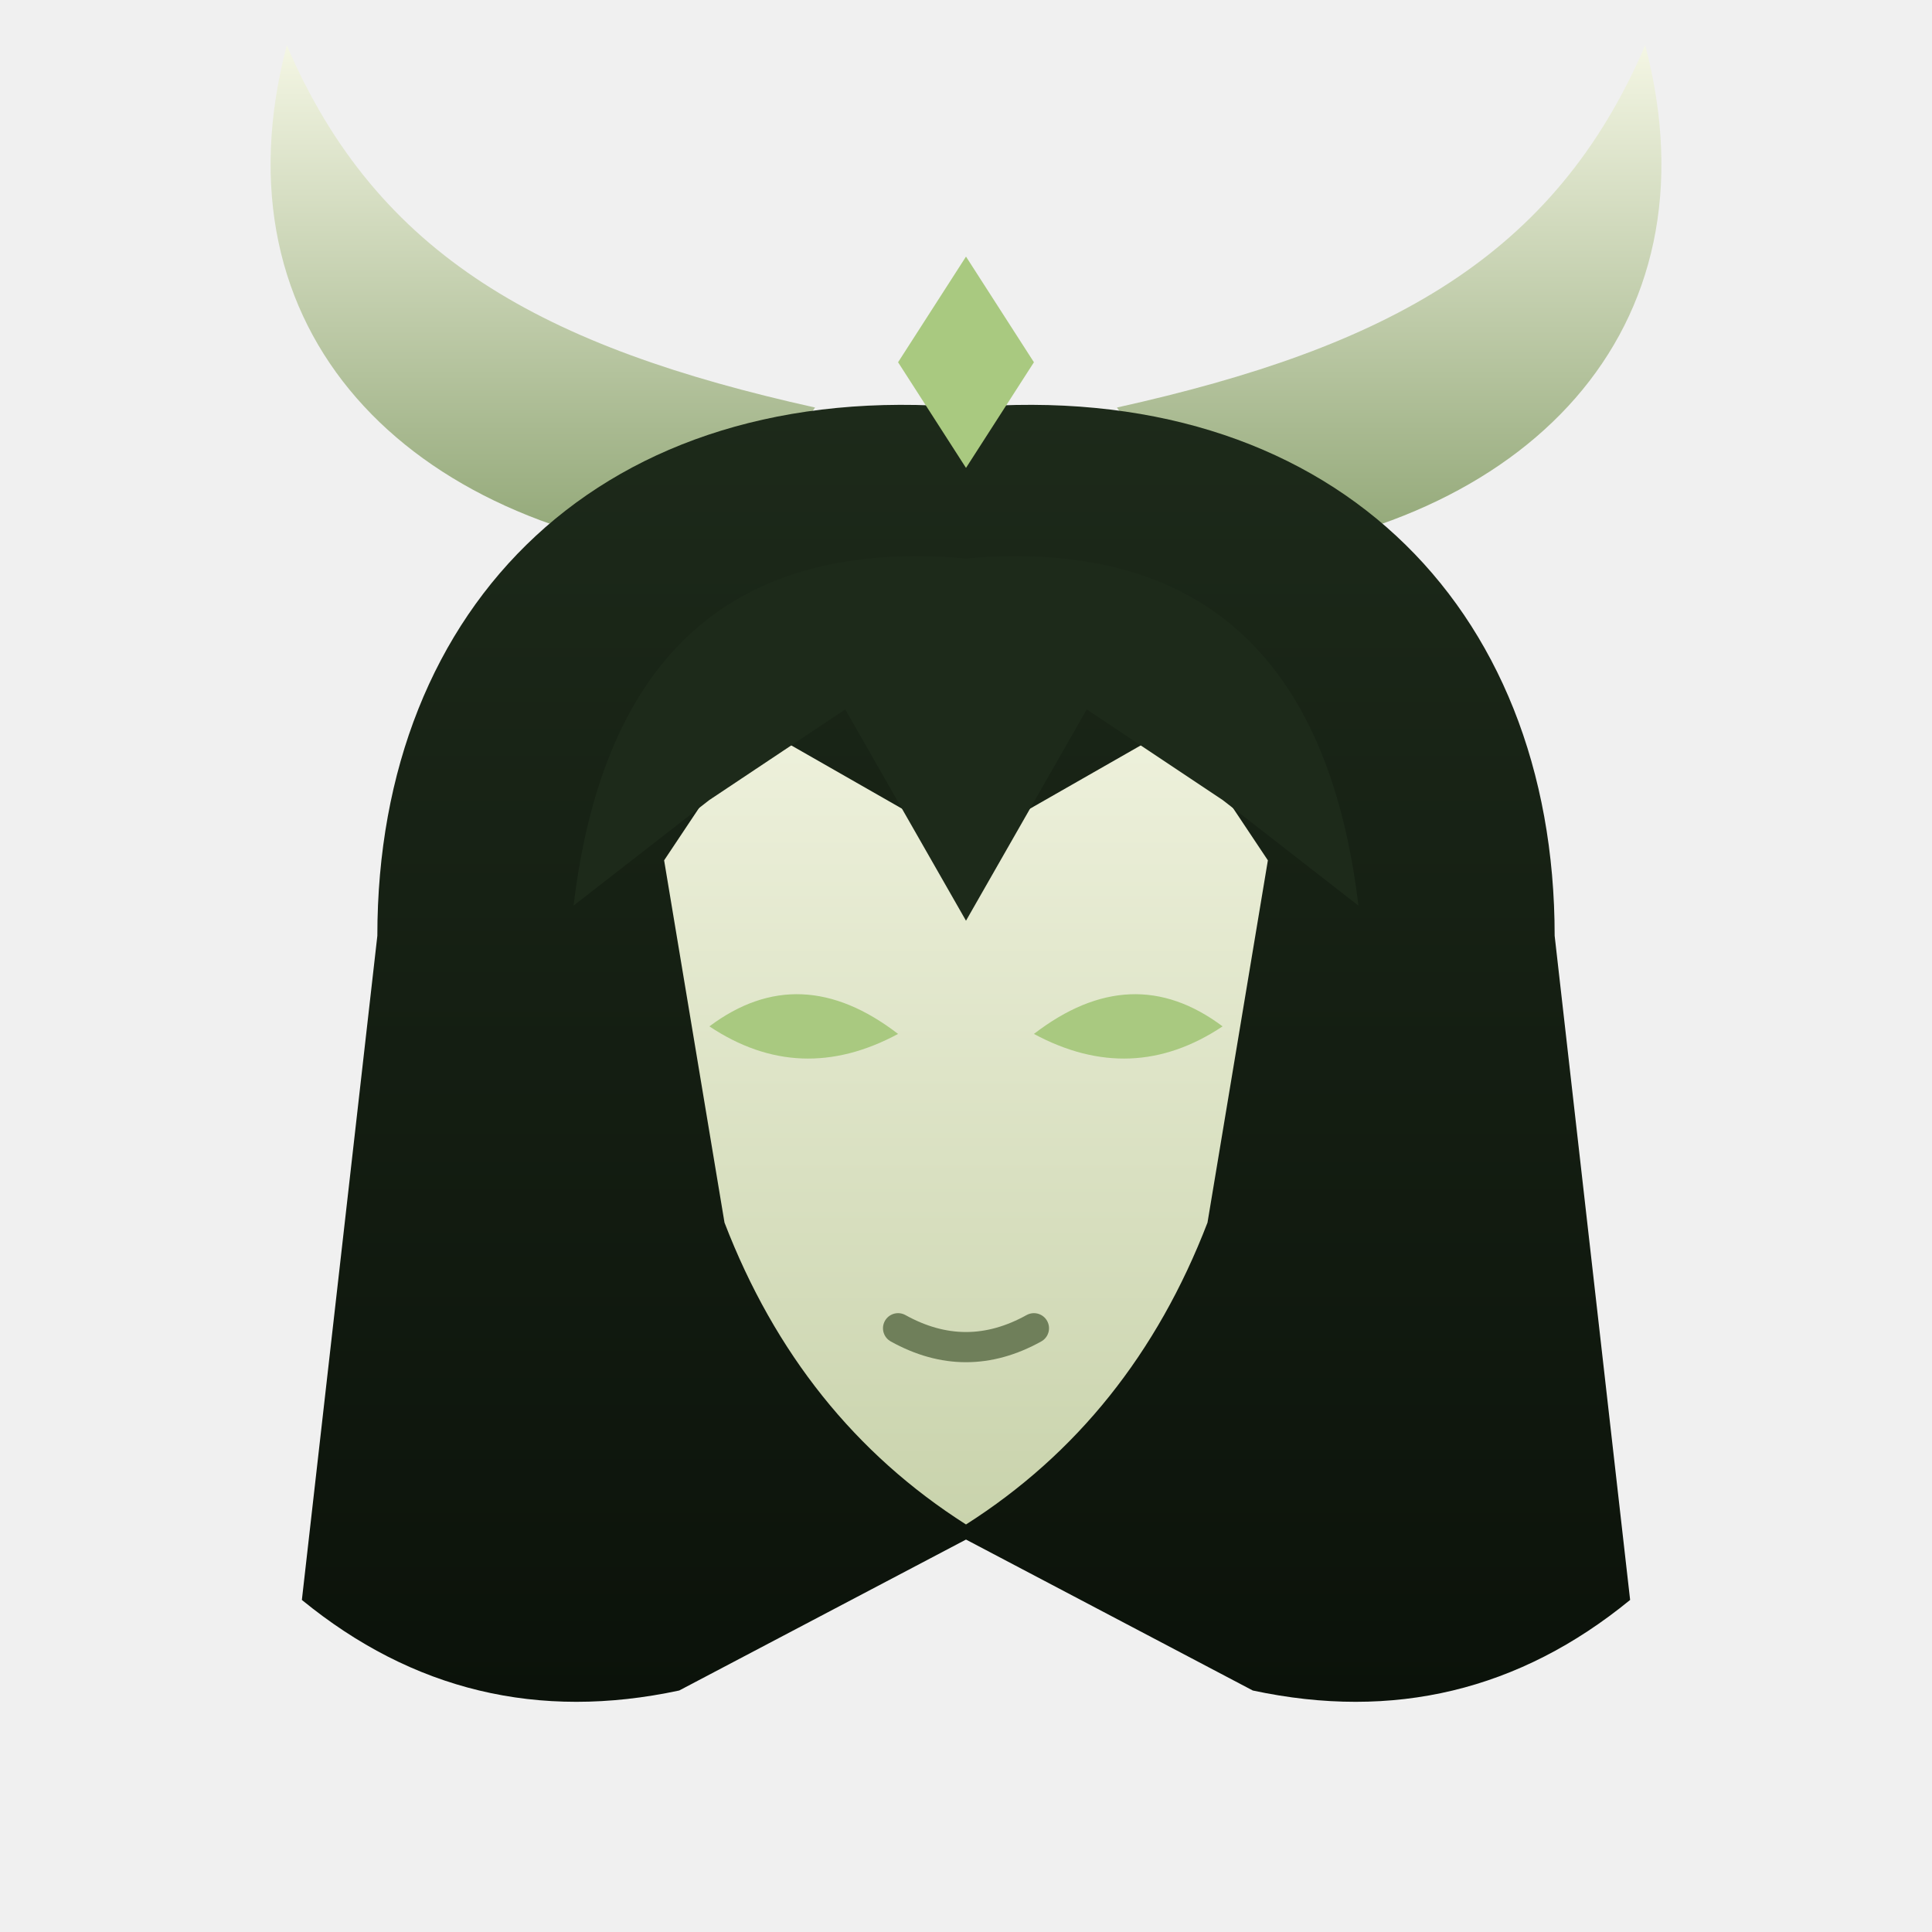
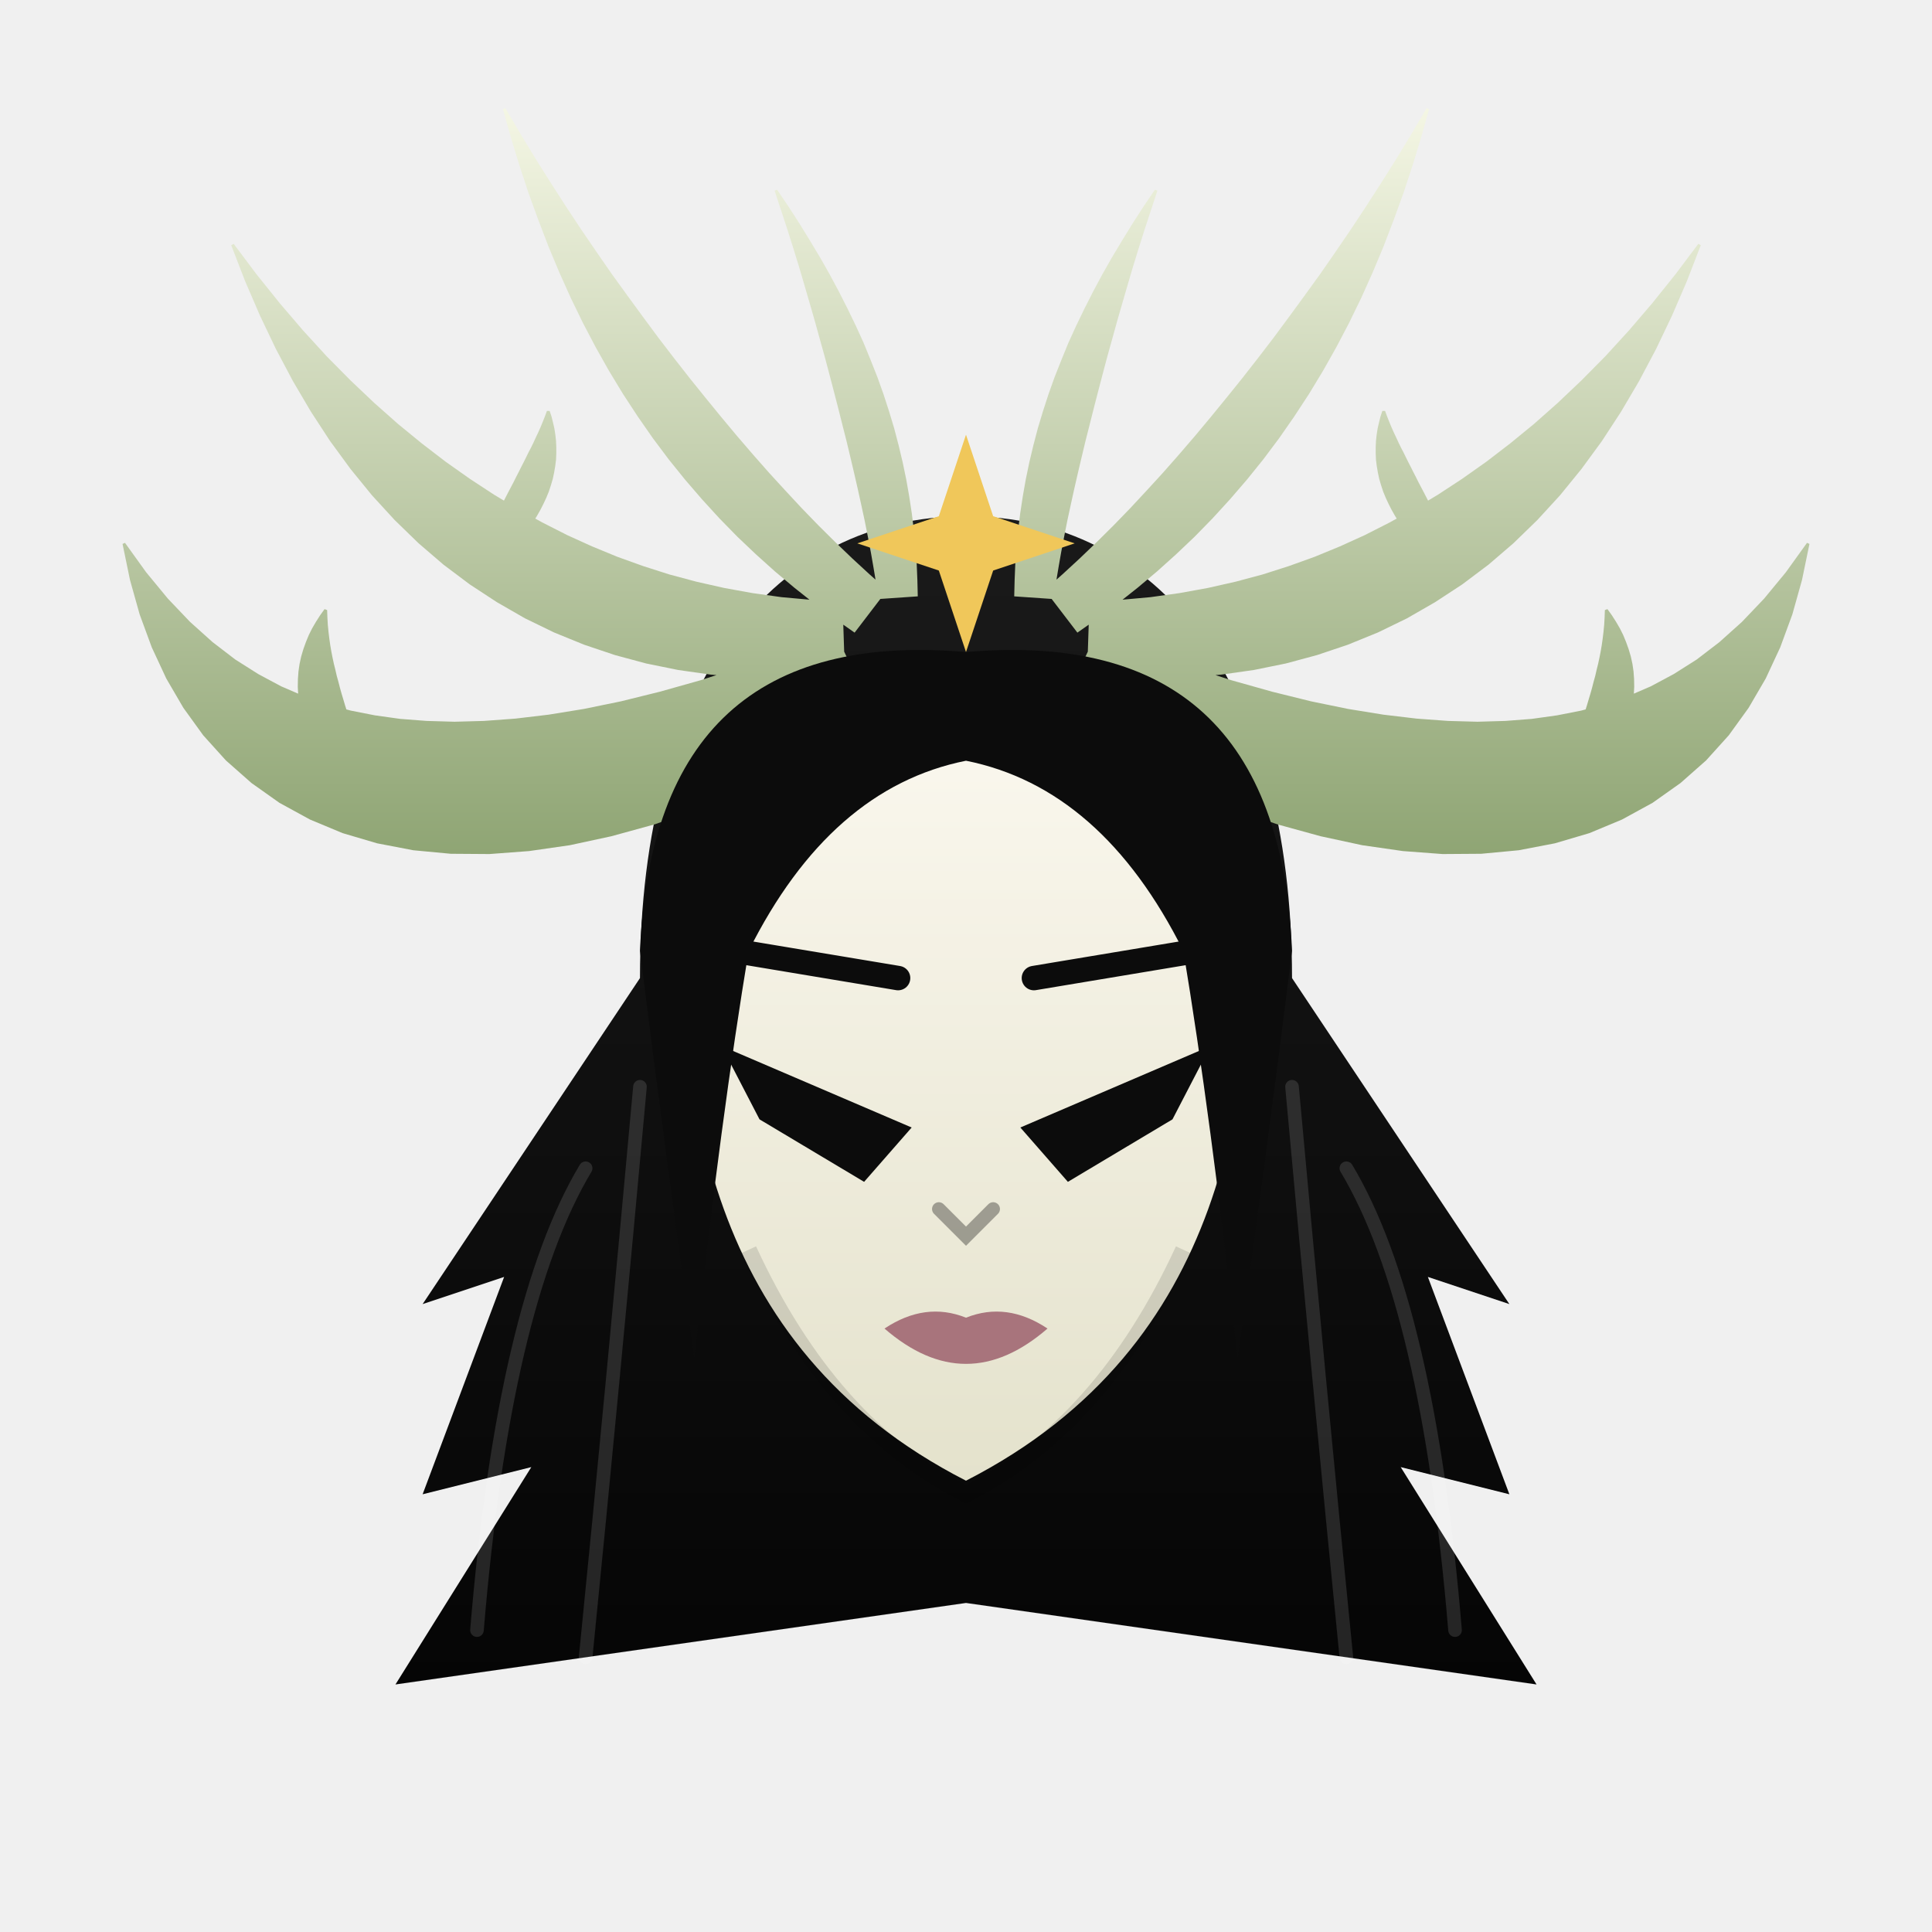
<svg xmlns="http://www.w3.org/2000/svg" viewBox="0 0 128 128">
  <defs>
-     <linearGradient id="horn" x1="0" y1="0" x2="0" y2="1">
-       <stop offset="0" stop-color="#f4f6e4" />
+     <linearGradient id="hornG" x2="0" y2="1">
+       <stop stop-color="#f4f6e4" />
      <stop offset="1" stop-color="#8fa574" />
    </linearGradient>
-     <linearGradient id="hair" x1="0" y1="0" x2="0" y2="1">
-       <stop offset="0" stop-color="#1d2a1a" />
-       <stop offset="1" stop-color="#0b120a" />
+     <linearGradient id="hairG" x2="0" y2="1">
+       <stop stop-color="#1a1a1a" />
+       <stop offset="1" stop-color="#050505" />
    </linearGradient>
-     <linearGradient id="skin" x1="0" y1="0" x2="0" y2="1">
-       <stop offset="0" stop-color="#eef1dc" />
-       <stop offset="1" stop-color="#c9d3ac" />
+     <linearGradient id="skinG" x2="0" y2="1">
+       <stop stop-color="#fbf8ef" />
+       <stop offset="1" stop-color="#e4e2cc" />
    </linearGradient>
  </defs>
-   <path fill="url(#horn)" d="M47 37C27 35 14 22 19 3 25 17 36 23 54 27Z" />
-   <path fill="url(#horn)" d="M81 37C101 35 114 22 109 3 103 17 92 23 74 27Z" />
-   <path fill="url(#hair)" d="M64 27C40 25 25 40 25 62L20 106Q31 115 45 112L64 102 83 112Q97 115 108 106L103 62C103 40 88 25 64 27Z" />
-   <path fill="url(#skin)" d="M44 57 50 48 64 56 78 48 84 57 80 81Q75 94 64 101 53 94 48 81Z" />
-   <path fill="#1d2a1a" d="M38 60Q41 35 64 37 87 35 90 60L81 53 72 47 64 61 56 47 47 53Z" />
-   <path fill="#a9c980" d="M47 68Q53 63.5 59.5 68.5 53 72 47 68Z" />
-   <path fill="#a9c980" d="M81 68Q75 63.5 68.5 68.5 75 72 81 68Z" />
-   <path fill="none" stroke="#6f7f5a" stroke-width="2" stroke-linecap="round" d="M59.5 88Q64 90.5 68.5 88" />
-   <path fill="#a9c980" d="M64 17 68.5 24 64 31 59.5 24Z" />
+   <g transform="translate(6.4 9) scale(0.9)">
+     <path fill="url(#hairG)" d="M64 28C50 28 40 40 40 62L24 86 30 84 24 100 32 98 22 114 64 108 106 114 96 98 104 100 98 84 104 86 88 62C88 40 78 28 64 28Z" />
+     <path fill="none" stroke="#fff" stroke-opacity="0.125" stroke-width="1" stroke-linecap="round" d="M36 76Q30 86 28 110M40 70Q38 92 36 112M88 70Q90 92 92 112M92 76Q98 86 100 110" />
+     <path fill="url(#hornG)" d="M54.34 36.52 50.92 37.87 47.63 39.05 44.48 40.07 41.46 40.92 38.59 41.63 35.86 42.19 33.27 42.61 30.83 42.9 28.52 43.07 26.35 43.13 24.29 43.07 22.35 42.92 20.49 42.66 18.71 42.31 16.98 41.84 15.27 41.25 13.58 40.52 11.9 39.62 10.21 38.55 8.54 37.27 6.88 35.78 5.25 34.07 3.65 32.13 2.09 29.96 1.91 30.04 2.46 32.7 3.17 35.23 4.06 37.65 5.13 39.95 6.39 42.11 7.85 44.13 9.52 45.98 11.4 47.64 13.46 49.1 15.71 50.33 18.11 51.33 20.65 52.08 23.31 52.59 26.07 52.85 28.92 52.87 31.84 52.65 34.83 52.22 37.89 51.56 41.02 50.7 44.21 49.63 47.46 48.37 50.79 46.92 54.18 45.29 57.66 43.48ZM19.96 46.15 19.71 45.65 19.48 45.16 19.27 44.67 19.08 44.19 18.9 43.72 18.73 43.26 18.57 42.8 18.43 42.36 18.29 41.92 18.16 41.48 18.03 41.05 17.91 40.62 17.8 40.19 17.68 39.76 17.58 39.32 17.47 38.88 17.37 38.42 17.28 37.96 17.2 37.49 17.13 37.0 17.07 36.5 17.02 35.98 16.99 35.45 16.97 34.91 16.78 34.84 16.45 35.3 16.15 35.77 15.87 36.25 15.62 36.75 15.41 37.26 15.22 37.79 15.06 38.33 14.94 38.88 14.86 39.43 14.82 39.99 14.81 40.56 14.84 41.13 14.9 41.7 15.01 42.27 15.15 42.83 15.32 43.39 15.53 43.95 15.77 44.49 16.04 45.03 16.34 45.56 16.67 46.08 17.02 46.59 17.4 47.1 17.79 47.6ZM54.91 34.28 52.64 34.16 50.43 33.96 48.28 33.66 46.19 33.28 44.15 32.82 42.17 32.29 40.23 31.67 38.34 30.99 36.47 30.22 34.64 29.39 32.83 28.47 31.03 27.48 29.25 26.41 27.48 25.25 25.71 24.0 23.95 22.65 22.19 21.21 20.44 19.66 18.69 18.0 16.94 16.23 15.21 14.34 13.49 12.33 11.78 10.2 10.09 7.95 9.91 8.05 10.93 10.69 12.03 13.24 13.2 15.69 14.45 18.05 15.78 20.31 17.19 22.47 18.69 24.52 20.27 26.46 21.94 28.28 23.7 29.99 25.54 31.57 27.47 33.02 29.47 34.33 31.54 35.52 33.68 36.56 35.89 37.46 38.15 38.22 40.45 38.84 42.81 39.32 45.2 39.66 47.63 39.87 50.09 39.94 52.58 39.89 55.09 39.72ZM30.09 30.92 30.47 30.52 30.84 30.11 31.19 29.7 31.52 29.28 31.84 28.86 32.13 28.43 32.41 27.99 32.66 27.55 32.89 27.1 33.1 26.65 33.29 26.19 33.44 25.73 33.58 25.26 33.68 24.79 33.76 24.32 33.82 23.85 33.84 23.38 33.84 22.92 33.82 22.46 33.77 22.0 33.7 21.55 33.6 21.11 33.49 20.67 33.35 20.25 33.15 20.25 33.0 20.66 32.84 21.06 32.68 21.45 32.51 21.83 32.33 22.21 32.16 22.58 31.98 22.95 31.79 23.31 31.61 23.68 31.43 24.04 31.24 24.41 31.06 24.77 30.87 25.14 30.68 25.52 30.48 25.9 30.28 26.28 30.08 26.67 29.87 27.07 29.65 27.47 29.42 27.88 29.19 28.3 28.94 28.72 28.68 29.15 28.41 29.58ZM58.2 33.43 56.9 32.28 55.62 31.1 54.36 29.89 53.12 28.66 51.9 27.4 50.7 26.11 49.5 24.8 48.32 23.46 47.15 22.1 45.99 20.71 44.83 19.29 43.67 17.85 42.52 16.38 41.37 14.88 40.23 13.34 39.09 11.78 37.94 10.19 36.81 8.56 35.67 6.89 34.54 5.18 33.42 3.44 32.3 1.66 31.19 -0.17 30.09 -2.04 29.91 -1.96 30.5 0.13 31.13 2.19 31.8 4.22 32.52 6.2 33.27 8.16 34.07 10.07 34.91 11.94 35.8 13.77 36.74 15.56 37.72 17.3 38.75 19.0 39.83 20.65 40.95 22.26 42.11 23.81 43.32 25.31 44.57 26.76 45.85 28.16 47.18 29.52 48.54 30.81 49.93 32.06 51.36 33.26 52.81 34.41 54.29 35.51 55.8 36.57ZM60.45 33.9 60.42 32.69 60.37 31.48 60.28 30.25 60.16 29.02 60.01 27.79 59.82 26.54 59.6 25.29 59.34 24.04 59.04 22.78 58.71 21.52 58.33 20.26 57.92 19.0 57.47 17.74 56.97 16.48 56.45 15.21 55.88 13.96 55.27 12.7 54.63 11.44 53.96 10.19 53.25 8.94 52.5 7.69 51.73 6.44 50.93 5.2 50.09 3.96 49.91 4.04 50.38 5.46 50.84 6.86 51.28 8.25 51.7 9.61 52.1 10.97 52.49 12.31 52.87 13.63 53.23 14.93 53.59 16.22 53.93 17.5 54.26 18.76 54.58 20.0 54.89 21.23 55.2 22.45 55.49 23.66 55.77 24.85 56.04 26.03 56.3 27.21 56.55 28.37 56.78 29.53 57.0 30.68 57.2 31.83 57.39 32.97 57.55 34.1ZM73.66 36.52 77.08 37.87 80.37 39.05 83.52 40.07 86.54 40.92 89.41 41.63 92.14 42.19 94.73 42.61 97.17 42.9 99.48 43.07 101.65 43.13 103.71 43.07 105.65 42.92 107.51 42.66 109.29 42.31 111.02 41.84 112.73 41.25 114.42 40.52 116.1 39.62 117.79 38.55 119.46 37.27 121.12 35.78 122.75 34.07 124.35 32.13 125.91 29.96 126.09 30.04 125.54 32.7 124.83 35.23 123.94 37.65 122.87 39.95 121.61 42.11 120.15 44.13 118.48 45.98 116.6 47.64 114.54 49.1 112.29 50.33 109.89 51.33 107.35 52.08 104.69 52.59 101.93 52.85 99.08 52.87 96.16 52.65 93.17 52.22 90.11 51.56 86.98 50.7 83.79 49.63 80.54 48.37 77.21 46.92 73.82 45.29 70.34 43.48 ZZM108.04 46.15 108.29 45.65 108.52 45.16 108.73 44.67 108.92 44.19 109.1 43.72 109.27 43.26 109.43 42.8 109.57 42.36 109.71 41.92 109.84 41.48 109.97 41.05 110.09 40.62 110.2 40.19 110.32 39.76 110.42 39.32 110.53 38.88 110.63 38.42 110.72 37.96 110.8 37.49 110.87 37.0 110.93 36.5 110.98 35.98 111.01 35.45 111.03 34.91 111.22 34.84 111.55 35.3 111.85 35.77 112.13 36.25 112.38 36.75 112.59 37.26 112.78 37.79 112.94 38.33 113.06 38.88 113.14 39.43 113.18 39.99 113.19 40.56 113.16 41.13 113.1 41.7 112.99 42.27 112.85 42.83 112.68 43.39 112.47 43.95 112.23 44.49 111.96 45.03 111.66 45.56 111.33 46.08 110.98 46.59 110.6 47.1 110.21 47.6 ZZM73.09 34.28 75.36 34.16 77.57 33.96 79.72 33.66 81.81 33.28 83.85 32.82 85.83 32.29 87.77 31.67 89.66 30.99 91.53 30.22 93.36 29.39 95.17 28.47 96.97 27.48 98.75 26.41 100.52 25.25 102.29 24.0 104.05 22.65 105.81 21.21 107.56 19.66 109.31 18.0 111.06 16.23 112.79 14.34 114.51 12.33 116.22 10.2 117.91 7.95 118.09 8.05 117.07 10.69 115.97 13.24 114.8 15.69 113.55 18.05 112.22 20.31 110.81 22.47 109.31 24.52 107.73 26.46 106.06 28.28 104.3 29.99 102.46 31.57 100.53 33.02 98.53 34.33 96.46 35.52 94.32 36.56 92.11 37.46 89.85 38.22 87.55 38.84 85.19 39.32 82.8 39.66 80.37 39.87 77.91 39.94 75.42 39.89 72.91 39.72 ZZM97.91 30.92 97.53 30.52 97.16 30.11 96.81 29.7 96.48 29.28 96.16 28.86 95.87 28.43 95.59 27.99 95.34 27.55 95.11 27.1 94.9 26.65 94.71 26.19 94.56 25.73 94.42 25.26 94.32 24.79 94.24 24.32 94.18 23.85 94.16 23.38 94.16 22.92 94.18 22.46 94.23 22.0 94.3 21.55 94.4 21.11 94.51 20.67 94.65 20.25 94.85 20.25 95.0 20.66 95.16 21.06 95.32 21.45 95.49 21.83 95.67 22.21 95.84 22.58 96.02 22.95 96.21 23.31 96.39 23.68 96.57 24.04 96.76 24.41 96.94 24.77 97.13 25.14 97.32 25.52 97.52 25.9 97.72 26.28 97.92 26.67 98.13 27.07 98.35 27.47 98.58 27.88 98.81 28.3 99.06 28.72 99.32 29.15 99.59 29.58 ZZM69.8 33.43 71.1 32.28 72.38 31.1 73.64 29.89 74.88 28.66 76.1 27.4 77.3 26.11 78.5 24.8 79.68 23.46 80.85 22.1 82.01 20.71 83.17 19.29 84.33 17.85 85.48 16.38 86.63 14.88 87.77 13.34 88.91 11.78 90.06 10.19 91.19 8.56 92.33 6.89 93.46 5.18 94.58 3.44 95.7 1.66 96.81 -0.17 97.91 -2.04 98.09 -1.96 97.5 0.13 96.87 2.19 96.2 4.22 95.48 6.2 94.73 8.16 93.93 10.07 93.09 11.94 92.2 13.77 91.26 15.56 90.28 17.3 89.25 19.0 88.17 20.65 87.05 22.26 85.89 23.81 84.68 25.31 83.43 26.76 82.15 28.16 80.82 29.52 79.46 30.81 78.07 32.06 76.64 33.26 75.19 34.41 73.71 35.51 72.2 36.57 ZZM67.55 33.9 67.58 32.69 67.63 31.48 67.72 30.25 67.84 29.02 67.99 27.79 68.18 26.54 68.4 25.29 68.66 24.04 68.96 22.78 69.29 21.52 69.67 20.26 70.08 19.0 70.53 17.74 71.03 16.48 71.55 15.21 72.12 13.96 72.73 12.7 73.37 11.44 74.04 10.19 74.75 8.94 75.5 7.69 76.27 6.44 77.07 5.2 77.91 3.96 78.09 4.04 77.62 5.46 77.16 6.86 76.72 8.25 76.3 9.61 75.9 10.97 75.51 12.31 75.13 13.63 74.77 14.93 74.41 16.22 74.07 17.5 73.74 18.76 73.42 20.0 73.11 21.23 72.8 22.45 72.51 23.66 72.23 24.85 71.96 26.03 71.7 27.21 71.45 28.37 71.22 29.53 71.0 30.68 70.8 31.83 70.61 32.97 70.45 34.1 ZZ" />
+     <path fill="url(#skinG)" d="M43 56C43 70 44.45 89 64 99C83.55 89 85 70 85 56C85 46 75.55 42 64 42C52.45 42 43 46 43 56Z" />
+     <path fill="none" stroke="#000" stroke-opacity=".12" stroke-width="1.2" d="M48 82Q54 95 64 100 74 95 80 82" />
+     <path fill="#0c0c0c" d="M40 60Q41 36 64 38 87 36 88 60Q86 76 84 90Q82 72 80 60Q74 48 64 46Q54 48 48 60Q46 72 44 90Q42 76 40 60Z" />
+     <path fill="none" stroke="#0c0c0c" stroke-width="1.8" stroke-linecap="round" d="M47 60Q53 61 59 62M81 60Q75 61 69 62" />
+     <path fill="#0c0c0c" d="M46 67L60 73L56.5 77L48.8 72.4ZM82 67L68 73L71.5 77L79.2 72.4Z" />
+     <path fill="none" stroke="#0c0c0c" stroke-opacity=".35" stroke-width="1" stroke-linecap="round" d="M62 79 64 81 66 79" />
+     <path fill="#a8747c" d="M58 87.8Q61 85.8 64 87 67 85.8 70 87.8 64 93 58 87.8Z" />
+     <path fill="#f0c75a" d="m64 22 2 6 6 2-6 2-2 6-2-6-6-2 6-2Z" />
+   </g>
</svg>
